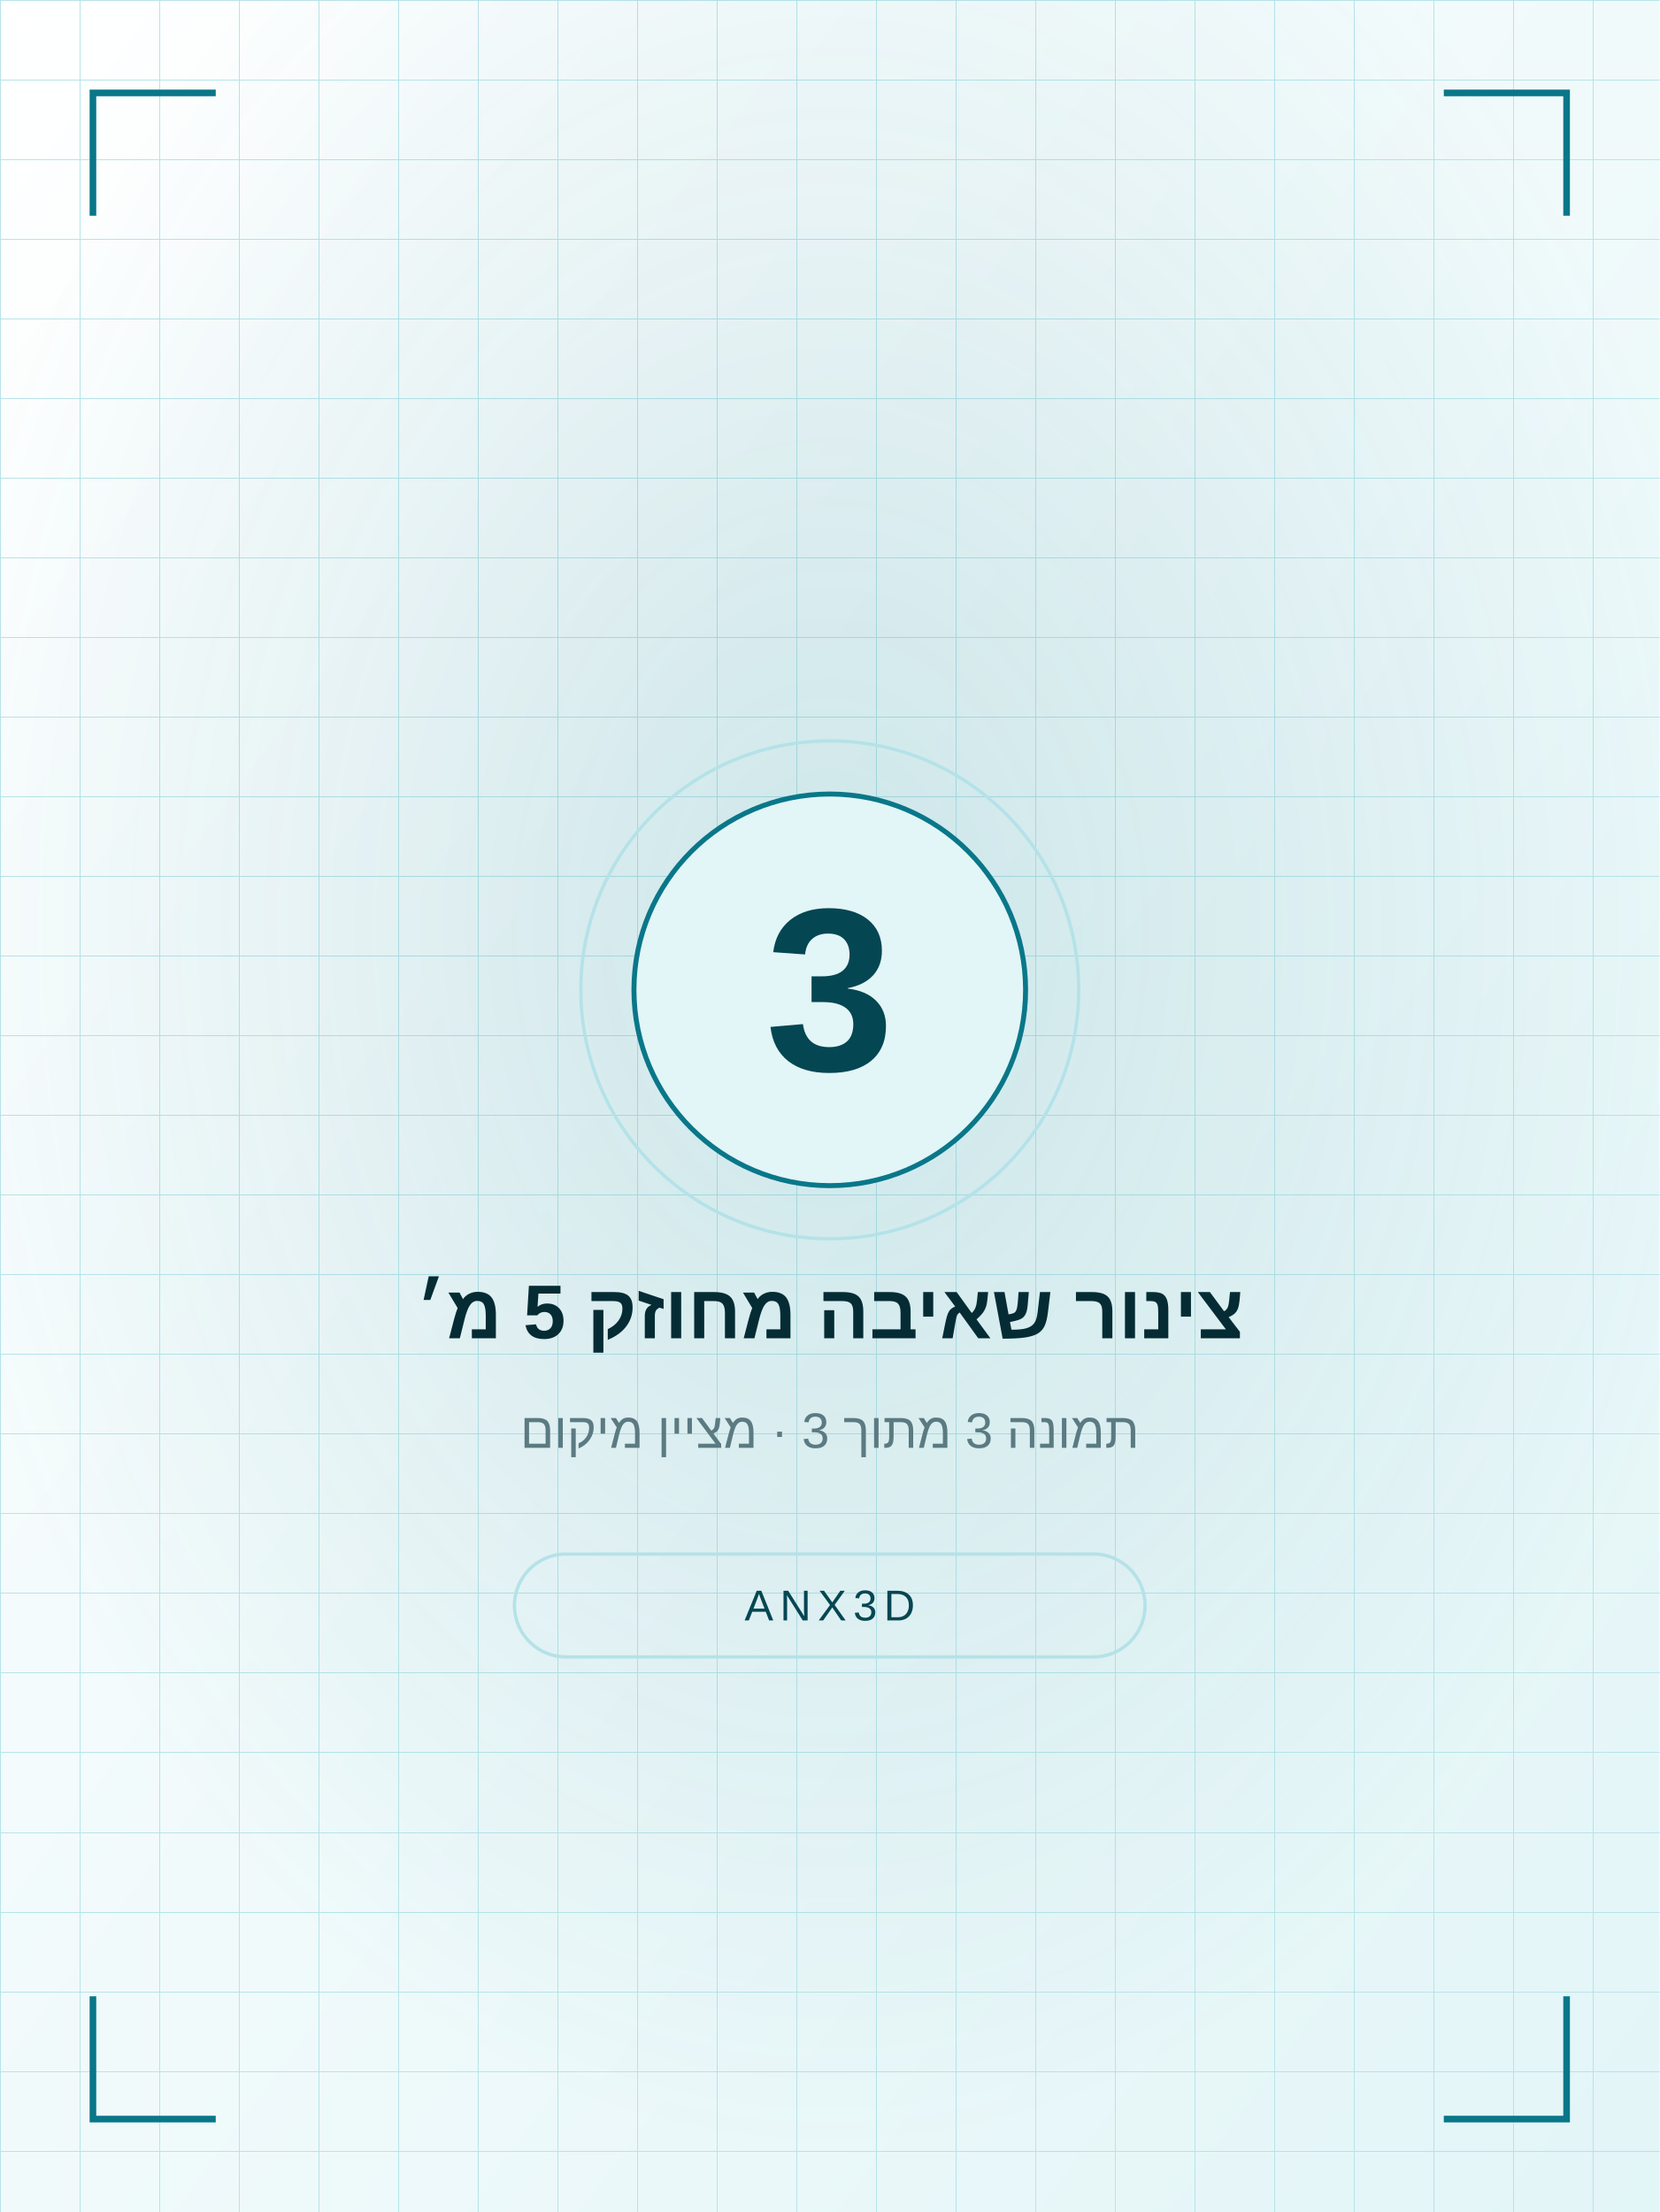
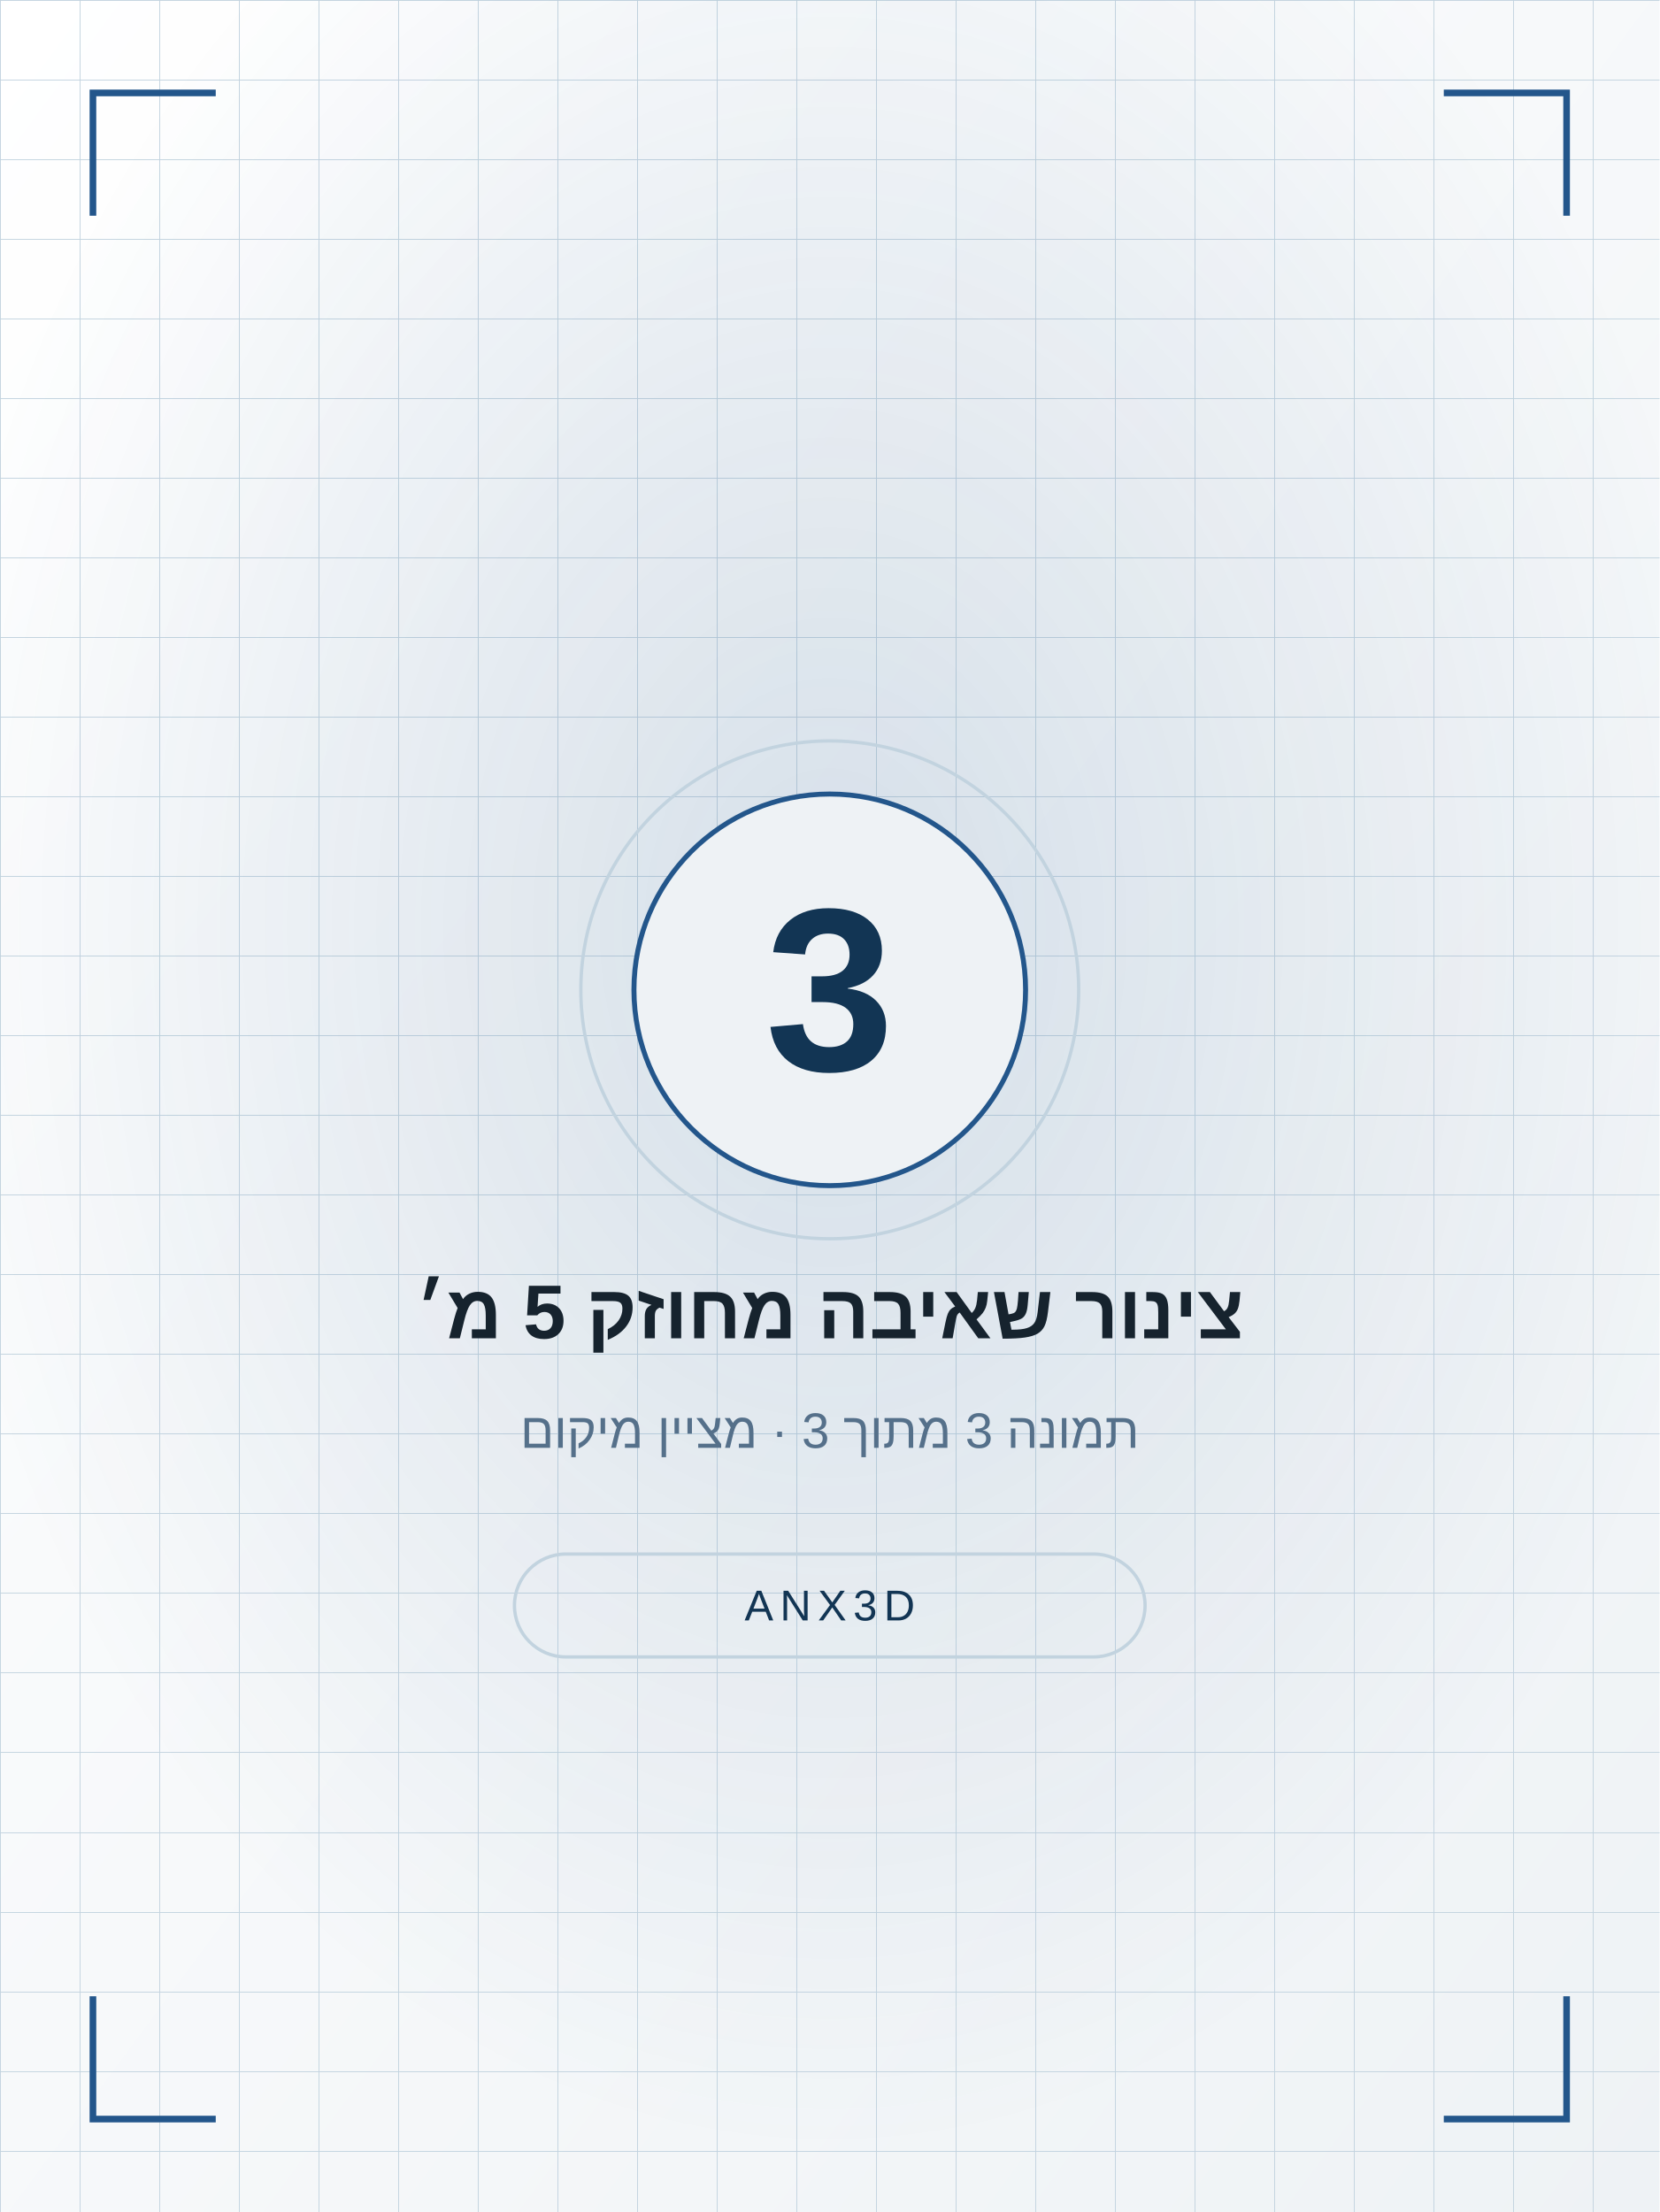
<svg xmlns="http://www.w3.org/2000/svg" width="1000" height="1333" viewBox="0 0 1000 1333" role="img" aria-label="צינור שאיבה מחוזק 5 מ׳ — תמונה 3 מתוך 3 (מציין מיקום)">
  <defs>
    <linearGradient id="bg" x1="0" y1="0" x2="1" y2="1">
      <stop offset="0%" stop-color="#ffffff" />
-       <stop offset="100%" stop-color="#e2f5f7" />
+       <stop offset="100%" stop-color="#eef2f5" />
    </linearGradient>
    <pattern id="grid" width="48" height="48" patternUnits="userSpaceOnUse">
-       <path d="M48 0H0V48" fill="none" stroke="#b4e2e8" stroke-width="1" />
+       <path d="M48 0H0V48" fill="none" stroke="#c2d3df" stroke-width="1" />
    </pattern>
    <radialGradient id="glow" cx="50%" cy="42%" r="55%">
-       <stop offset="0%" stop-color="#097789" stop-opacity="0.16" />
-       <stop offset="100%" stop-color="#097789" stop-opacity="0" />
+       <stop offset="0%" stop-color="#23568b" stop-opacity="0.16" />
+       <stop offset="100%" stop-color="#23568b" stop-opacity="0" />
    </radialGradient>
  </defs>
  <rect width="1000" height="1333" fill="url(#bg)" />
  <rect width="1000" height="1333" fill="url(#grid)" />
  <rect width="1000" height="1333" fill="url(#glow)" />
-   <path d="M56 128V56h72" fill="none" stroke="#097789" stroke-width="4" stroke-linecap="square" />
-   <path d="M872 56h72v72" fill="none" stroke="#097789" stroke-width="4" stroke-linecap="square" />
-   <path d="M944 1205v72h-72" fill="none" stroke="#097789" stroke-width="4" stroke-linecap="square" />
-   <path d="M128 1277H56v-72" fill="none" stroke="#097789" stroke-width="4" stroke-linecap="square" />
-   <circle cx="500" cy="596.5" r="150" fill="none" stroke="#b4e2e8" stroke-width="2" />
-   <circle cx="500" cy="596.5" r="118" fill="#e2f5f7" stroke="#097789" stroke-width="3" />
-   <text x="500" y="596.5" text-anchor="middle" dominant-baseline="central" font-family="Heebo, Arial, sans-serif" font-size="140" font-weight="700" fill="#044652">3</text>
-   <text x="500" y="806.5" text-anchor="middle" direction="rtl" font-family="Heebo, Arial, sans-serif" font-size="46" font-weight="700" fill="#052c34">צינור שאיבה מחוזק 5 מ׳</text>
-   <text x="500" y="872.5" text-anchor="middle" direction="rtl" font-family="Heebo, Arial, sans-serif" font-size="30" fill="#5b7a82">תמונה 3 מתוך 3 · מציין מיקום</text>
-   <rect x="310" y="936.5" width="380" height="62" rx="31" fill="none" stroke="#b4e2e8" stroke-width="2" />
-   <text x="500" y="967.5" text-anchor="middle" dominant-baseline="central" font-family="Heebo, Arial, sans-serif" font-size="26" letter-spacing="4" fill="#044652">ANX3D</text>
+   <path d="M56 128V56h72" fill="none" stroke="#23568b" stroke-width="4" stroke-linecap="square" />
+   <path d="M872 56h72v72" fill="none" stroke="#23568b" stroke-width="4" stroke-linecap="square" />
+   <path d="M944 1205v72h-72" fill="none" stroke="#23568b" stroke-width="4" stroke-linecap="square" />
+   <path d="M128 1277H56v-72" fill="none" stroke="#23568b" stroke-width="4" stroke-linecap="square" />
+   <circle cx="500" cy="596.5" r="150" fill="none" stroke="#c2d3df" stroke-width="2" />
+   <circle cx="500" cy="596.5" r="118" fill="#eef2f5" stroke="#23568b" stroke-width="3" />
+   <text x="500" y="596.5" text-anchor="middle" dominant-baseline="central" font-family="Heebo, Arial, sans-serif" font-size="140" font-weight="700" fill="#123554">3</text>
+   <text x="500" y="806.5" text-anchor="middle" direction="rtl" font-family="Heebo, Arial, sans-serif" font-size="46" font-weight="700" fill="#16232e">צינור שאיבה מחוזק 5 מ׳</text>
+   <text x="500" y="872.5" text-anchor="middle" direction="rtl" font-family="Heebo, Arial, sans-serif" font-size="30" fill="#55708a">תמונה 3 מתוך 3 · מציין מיקום</text>
+   <rect x="310" y="936.5" width="380" height="62" rx="31" fill="none" stroke="#c2d3df" stroke-width="2" />
+   <text x="500" y="967.5" text-anchor="middle" dominant-baseline="central" font-family="Heebo, Arial, sans-serif" font-size="26" letter-spacing="4" fill="#123554">ANX3D</text>
</svg>
